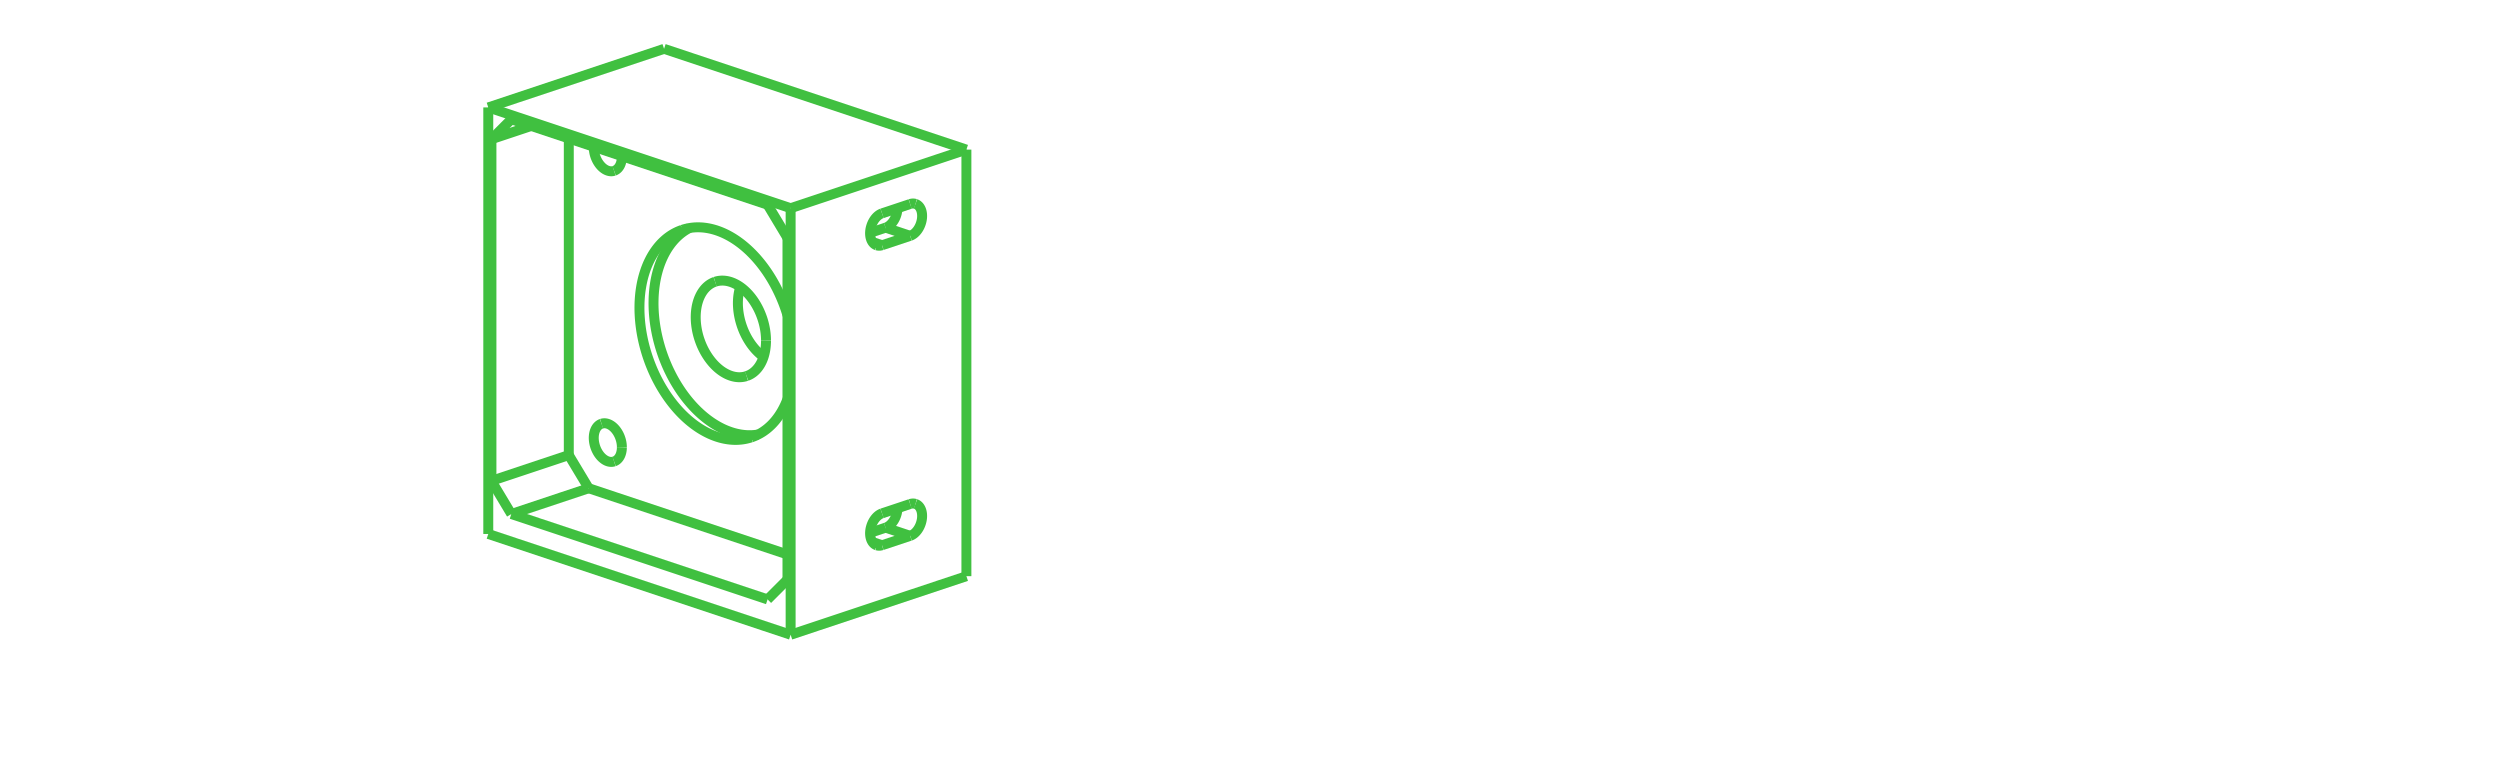
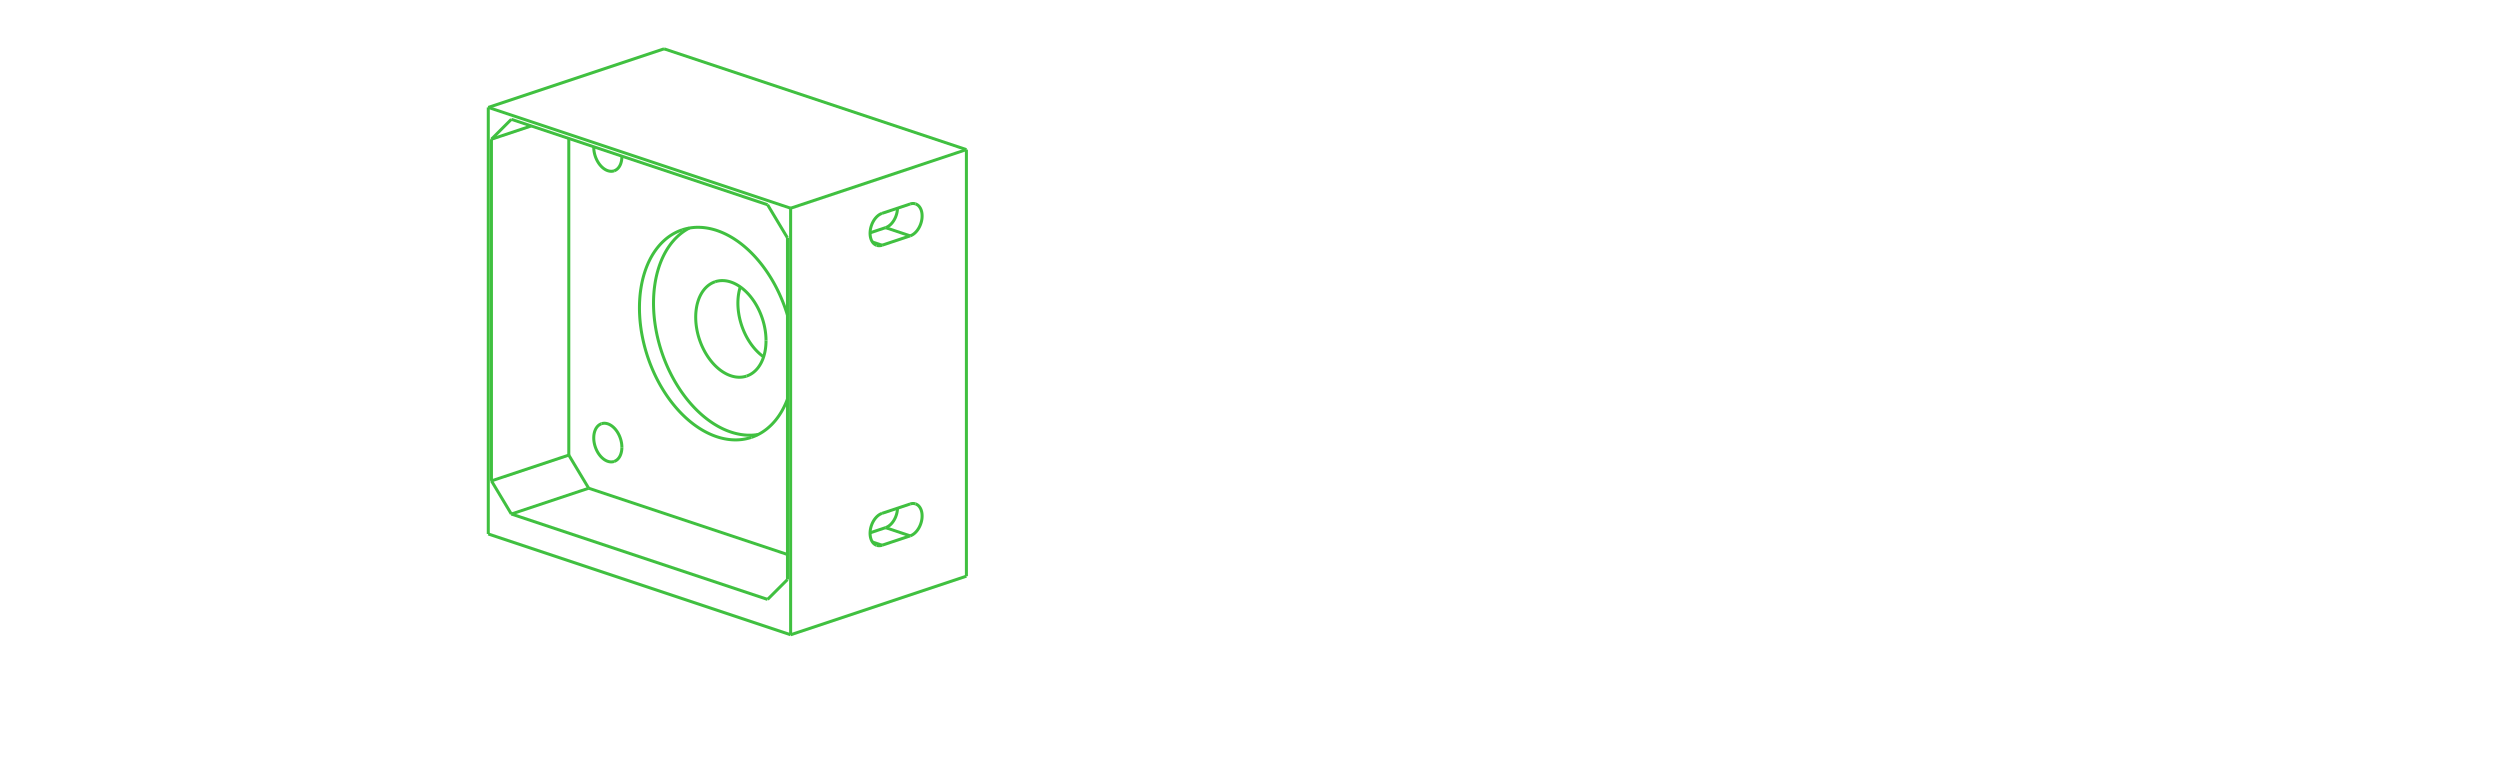
<svg xmlns="http://www.w3.org/2000/svg" width="1024.0" height="320.0">
-   <g transform="scale(4.072935, -4.072935)   translate(64.30743,-15.87062)" stroke-width="1.0" fill="none">
-     <g stroke="rgb(32,64,32)" fill="none" stroke-dasharray="1.0,1.0">
+   <g transform="scale(4.072935, -4.072935)   translate(64.30743,-15.87062)" stroke-width="0.303" fill="none">
+     <g stroke="rgb(32,64,32)" fill="none" stroke-dasharray="0.303,0.303">

       </g>
    <g stroke="rgb(64,192,64)" fill="none">
      <path d="M-15.203,-37.83 L-15.203,5.068 " />
      <path d="M-15.203,5.068 L2.475,10.96 " />
      <path d="M-15.203,-37.83 L15.203,-47.965 " />
      <path d="M-15.203,5.068 L15.203,-5.068 " />
      <path d="M15.203,-47.965 L15.203,-5.068 " />
      <path d="M-14.885,1.871 L-12.885,3.871 " />
      <path d="M-14.885,-32.488 L-14.885,1.871 " />
      <path d="M-12.885,-35.822 L-14.885,-32.488 " />
      <path d="M12.885,-44.411 L-12.885,-35.822 " />
      <path d="M14.885,-42.411 L12.885,-44.411 " />
      <path d="M14.885,-8.052 L14.885,-42.411 " />
      <path d="M12.885,-4.719 L14.885,-8.052 " />
      <path d="M-12.885,3.871 L12.885,-4.719 " />
      <path d="M15.203,-5.068 L32.88,0.825 " />
      <path d="M2.475,10.96 L32.88,0.825 " />
      <path d="M15.203,-47.965 L32.88,-42.073 " />
      <path d="M32.88,-42.073 L32.88,0.825 " />
      <path d="M27.224,-38.019 L27.274,-38.001 L27.324,-37.98 L27.374,-37.956 L27.424,-37.93 L27.473,-37.901 L27.522,-37.869 L27.571,-37.835 L27.619,-37.798 L27.666,-37.759 L27.712,-37.718 L27.758,-37.674 L27.802,-37.628 L27.846,-37.58 L27.888,-37.53 L27.93,-37.478 L27.97,-37.424 L28.008,-37.369 L28.046,-37.311 L28.082,-37.252 L28.116,-37.192 L28.149,-37.13 L28.18,-37.067 L28.238,-36.938 L28.288,-36.805 L28.331,-36.67 L28.366,-36.532 L28.381,-36.463 L28.394,-36.394 L28.404,-36.325 L28.413,-36.256 L28.419,-36.188 L28.423,-36.119 L28.425,-36.052 L28.425,-35.985 L28.423,-35.918 L28.419,-35.853 L28.413,-35.788 L28.405,-35.725 L28.394,-35.663 L28.382,-35.602 L28.368,-35.542 L28.351,-35.485 L28.333,-35.428 L28.312,-35.374 L28.29,-35.321 L28.266,-35.27 L28.24,-35.221 L28.212,-35.175 L28.183,-35.13 L28.152,-35.088 L28.119,-35.048 L28.085,-35.01 L28.049,-34.975 L28.011,-34.943 L27.973,-34.913 L27.933,-34.885 L27.892,-34.861 L27.849,-34.839 L27.806,-34.82 L27.761,-34.803 " />
      <path d="M27.761,-34.803 L27.698,-34.785 L27.633,-34.773 L27.567,-34.766 L27.5,-34.764 L27.432,-34.768 L27.363,-34.778 L27.293,-34.793 L27.224,-34.813 " />
      <path d="M24.395,-38.962 L27.224,-38.019 " />
      <path d="M24.395,-35.756 L24.345,-35.774 L24.295,-35.795 L24.245,-35.819 L24.195,-35.845 L24.146,-35.874 L24.097,-35.906 L24.048,-35.94 L24,-35.977 L23.953,-36.016 L23.907,-36.057 L23.861,-36.101 L23.817,-36.147 L23.773,-36.195 L23.731,-36.245 L23.689,-36.297 L23.649,-36.351 L23.61,-36.406 L23.573,-36.464 L23.537,-36.522 L23.503,-36.583 L23.47,-36.644 L23.438,-36.707 L23.381,-36.837 L23.331,-36.969 L23.288,-37.105 L23.252,-37.242 L23.238,-37.311 L23.225,-37.381 L23.215,-37.45 L23.206,-37.519 L23.2,-37.587 L23.196,-37.655 L23.193,-37.723 L23.193,-37.79 L23.195,-37.857 L23.199,-37.922 L23.206,-37.987 L23.214,-38.05 L23.224,-38.112 L23.237,-38.173 L23.251,-38.232 L23.268,-38.29 L23.286,-38.346 L23.306,-38.401 L23.329,-38.454 L23.353,-38.505 L23.379,-38.553 L23.406,-38.6 L23.436,-38.645 L23.467,-38.687 L23.5,-38.727 L23.534,-38.764 L23.57,-38.799 L23.607,-38.832 L23.646,-38.862 L23.686,-38.889 L23.727,-38.914 L23.77,-38.936 L23.813,-38.955 L23.858,-38.972 " />
      <path d="M23.858,-38.972 L23.921,-38.99 L23.986,-39.002 L24.052,-39.009 L24.119,-39.011 L24.187,-39.007 L24.256,-38.997 L24.326,-38.982 L24.395,-38.962 " />
      <path d="M27.224,-34.813 L24.395,-35.756 " />
      <path d="M27.224,-7.849 L27.274,-7.831 L27.324,-7.81 L27.374,-7.786 L27.424,-7.76 L27.473,-7.731 L27.522,-7.699 L27.571,-7.665 L27.619,-7.628 L27.666,-7.589 L27.712,-7.548 L27.758,-7.504 L27.802,-7.458 L27.846,-7.41 L27.888,-7.36 L27.93,-7.308 L27.97,-7.254 L28.008,-7.199 L28.046,-7.141 L28.082,-7.082 L28.116,-7.022 L28.149,-6.96 L28.18,-6.897 L28.238,-6.768 L28.288,-6.635 L28.331,-6.5 L28.366,-6.363 L28.381,-6.293 L28.394,-6.224 L28.404,-6.155 L28.413,-6.086 L28.419,-6.018 L28.423,-5.949 L28.425,-5.882 L28.425,-5.815 L28.423,-5.748 L28.419,-5.683 L28.413,-5.618 L28.405,-5.555 L28.394,-5.493 L28.382,-5.432 L28.368,-5.373 L28.351,-5.315 L28.333,-5.258 L28.312,-5.204 L28.29,-5.151 L28.266,-5.1 L28.24,-5.052 L28.212,-5.005 L28.183,-4.96 L28.152,-4.918 L28.119,-4.878 L28.085,-4.841 L28.049,-4.806 L28.011,-4.773 L27.973,-4.743 L27.933,-4.716 L27.892,-4.691 L27.849,-4.669 L27.806,-4.65 L27.761,-4.633 " />
      <path d="M27.761,-4.633 L27.698,-4.615 L27.633,-4.603 L27.567,-4.596 L27.5,-4.594 L27.432,-4.598 L27.363,-4.608 L27.293,-4.623 L27.224,-4.643 " />
      <path d="M24.395,-8.792 L27.224,-7.849 " />
      <path d="M24.395,-5.586 L24.345,-5.604 L24.295,-5.625 L24.245,-5.649 L24.195,-5.675 L24.146,-5.704 L24.097,-5.736 L24.048,-5.77 L24,-5.807 L23.953,-5.846 L23.907,-5.887 L23.861,-5.931 L23.817,-5.977 L23.773,-6.025 L23.731,-6.075 L23.689,-6.127 L23.649,-6.181 L23.61,-6.236 L23.573,-6.294 L23.537,-6.353 L23.503,-6.413 L23.47,-6.475 L23.438,-6.538 L23.381,-6.667 L23.331,-6.8 L23.288,-6.935 L23.252,-7.072 L23.238,-7.142 L23.225,-7.211 L23.215,-7.28 L23.206,-7.349 L23.2,-7.417 L23.196,-7.486 L23.193,-7.553 L23.193,-7.62 L23.195,-7.687 L23.199,-7.752 L23.206,-7.817 L23.214,-7.88 L23.224,-7.942 L23.237,-8.003 L23.251,-8.062 L23.268,-8.12 L23.286,-8.177 L23.306,-8.231 L23.329,-8.284 L23.353,-8.335 L23.379,-8.383 L23.406,-8.43 L23.436,-8.475 L23.467,-8.517 L23.5,-8.557 L23.534,-8.594 L23.57,-8.63 L23.607,-8.662 L23.646,-8.692 L23.686,-8.719 L23.727,-8.744 L23.77,-8.766 L23.813,-8.785 L23.858,-8.802 " />
      <path d="M23.858,-8.802 L23.921,-8.82 L23.986,-8.832 L24.052,-8.839 L24.119,-8.841 L24.187,-8.837 L24.256,-8.827 L24.326,-8.812 L24.395,-8.792 " />
      <path d="M27.224,-4.643 L24.395,-5.586 " />
      <path d="M-14.885,1.871 L-10.885,3.204 " />
      <path d="M14.885,-39.893 L-5.106,-33.229 " />
      <path d="M-12.885,-35.822 L-5.106,-33.229 " />
      <path d="M-5.106,-33.229 L-7.106,-29.896 " />
      <path d="M-14.885,-32.488 L-7.106,-29.896 " />
      <path d="M-7.106,-29.896 L-7.106,1.945 " />
      <path d="M24.749,-37.194 L24.807,-37.173 L24.864,-37.148 L24.922,-37.119 L24.979,-37.087 L25.035,-37.052 L25.091,-37.013 L25.146,-36.971 L25.201,-36.926 L25.254,-36.877 L25.306,-36.826 L25.356,-36.772 L25.406,-36.715 L25.453,-36.655 L25.499,-36.593 L25.544,-36.528 L25.586,-36.462 L25.627,-36.393 L25.665,-36.323 L25.702,-36.251 L25.736,-36.177 L25.768,-36.102 L25.797,-36.026 L25.824,-35.948 L25.849,-35.87 L25.871,-35.791 L25.89,-35.712 L25.907,-35.633 L25.921,-35.553 L25.933,-35.474 L25.941,-35.395 L25.947,-35.316 L25.95,-35.238 " />
      <path d="M23.194,-37.712 L24.749,-37.194 " />
      <path d="M24.749,-7.024 L24.807,-7.003 L24.864,-6.978 L24.922,-6.95 L24.979,-6.918 L25.035,-6.882 L25.091,-6.843 L25.146,-6.801 L25.201,-6.756 L25.254,-6.707 L25.306,-6.656 L25.356,-6.602 L25.406,-6.545 L25.453,-6.485 L25.499,-6.423 L25.544,-6.358 L25.586,-6.292 L25.627,-6.223 L25.665,-6.153 L25.702,-6.081 L25.736,-6.007 L25.768,-5.932 L25.797,-5.856 L25.824,-5.778 L25.849,-5.7 L25.871,-5.622 L25.89,-5.542 L25.907,-5.463 L25.921,-5.383 L25.933,-5.304 L25.941,-5.225 L25.947,-5.146 L25.95,-5.068 " />
      <path d="M23.194,-7.542 L24.749,-7.024 " />
      <path d="M-1.768,-29.109 L-1.771,-28.988 L-1.779,-28.866 L-1.793,-28.743 L-1.813,-28.62 L-1.839,-28.496 L-1.869,-28.373 L-1.906,-28.252 L-1.947,-28.131 L-1.993,-28.013 L-2.044,-27.897 L-2.1,-27.785 L-2.16,-27.676 L-2.224,-27.57 L-2.292,-27.469 L-2.364,-27.373 L-2.438,-27.282 L-2.516,-27.196 L-2.597,-27.116 L-2.68,-27.042 L-2.765,-26.975 L-2.852,-26.914 L-2.94,-26.861 L-3.029,-26.814 L-3.118,-26.775 L-3.208,-26.744 L-3.298,-26.72 L-3.387,-26.704 L-3.476,-26.695 L-3.563,-26.695 L-3.649,-26.702 L-3.691,-26.709 L-3.733,-26.718 L-3.774,-26.728 L-3.814,-26.74 " />
      <path d="M-3.814,-26.74 L-3.876,-26.763 L-3.935,-26.791 L-3.993,-26.823 L-4.049,-26.859 L-4.103,-26.9 L-4.154,-26.945 L-4.204,-26.993 L-4.25,-27.046 L-4.295,-27.103 L-4.336,-27.163 L-4.375,-27.227 L-4.411,-27.294 L-4.443,-27.365 L-4.473,-27.439 L-4.5,-27.515 L-4.524,-27.594 L-4.544,-27.676 L-4.561,-27.76 L-4.575,-27.846 L-4.585,-27.934 L-4.592,-28.024 L-4.596,-28.115 L-4.596,-28.208 L-4.593,-28.301 L-4.586,-28.396 L-4.576,-28.491 L-4.563,-28.586 L-4.546,-28.681 L-4.526,-28.776 L-4.503,-28.871 L-4.476,-28.966 L-4.447,-29.059 L-4.414,-29.152 L-4.379,-29.243 L-4.34,-29.333 L-4.299,-29.422 L-4.255,-29.508 L-4.209,-29.592 L-4.16,-29.674 L-4.109,-29.753 L-4.055,-29.83 L-3.999,-29.904 L-3.942,-29.975 L-3.882,-30.043 L-3.821,-30.107 L-3.759,-30.167 L-3.694,-30.224 L-3.629,-30.278 L-3.563,-30.327 L-3.496,-30.372 L-3.427,-30.413 L-3.359,-30.45 L-3.29,-30.482 L-3.22,-30.51 L-3.151,-30.533 L-3.082,-30.552 L-3.013,-30.566 L-2.944,-30.576 L-2.876,-30.581 L-2.808,-30.581 L-2.742,-30.577 L-2.677,-30.567 L-2.612,-30.554 L-2.55,-30.535 " />
      <path d="M-2.55,-30.535 L-2.506,-30.519 L-2.464,-30.501 L-2.422,-30.481 L-2.381,-30.459 L-2.341,-30.434 L-2.302,-30.408 L-2.265,-30.379 L-2.228,-30.348 L-2.192,-30.315 L-2.158,-30.28 L-2.125,-30.243 L-2.093,-30.204 L-2.062,-30.163 L-2.033,-30.121 L-2.005,-30.076 L-1.979,-30.03 L-1.954,-29.982 L-1.93,-29.933 L-1.888,-29.83 L-1.852,-29.721 L-1.822,-29.607 L-1.798,-29.488 L-1.781,-29.365 L-1.771,-29.238 L-1.768,-29.109 " />
      <path d="M-1.768,0.118 L-1.768,0.165 " />
      <path d="M-4.596,1.108 L-4.595,0.986 L-4.589,0.863 L-4.576,0.739 L-4.558,0.614 L-4.534,0.489 L-4.505,0.364 L-4.47,0.24 L-4.43,0.118 L-4.385,-0.002 L-4.334,-0.12 L-4.279,-0.235 L-4.219,-0.347 L-4.155,-0.454 L-4.087,-0.557 L-4.016,-0.656 L-3.94,-0.749 L-3.862,-0.837 L-3.781,-0.919 L-3.697,-0.995 L-3.612,-1.064 L-3.524,-1.126 L-3.435,-1.182 L-3.345,-1.229 L-3.254,-1.27 L-3.163,-1.302 L-3.072,-1.327 L-2.982,-1.344 L-2.892,-1.353 L-2.848,-1.354 L-2.804,-1.354 L-2.76,-1.351 L-2.717,-1.347 L-2.674,-1.34 L-2.632,-1.331 L-2.591,-1.321 L-2.55,-1.308 " />
      <path d="M-2.55,-1.308 L-2.506,-1.292 L-2.464,-1.274 L-2.422,-1.254 L-2.381,-1.232 L-2.341,-1.207 L-2.302,-1.18 L-2.265,-1.152 L-2.228,-1.121 L-2.192,-1.088 L-2.158,-1.053 L-2.125,-1.016 L-2.093,-0.977 L-2.062,-0.936 L-2.033,-0.894 L-2.005,-0.849 L-1.979,-0.803 L-1.954,-0.755 L-1.93,-0.706 L-1.888,-0.603 L-1.852,-0.494 L-1.822,-0.379 L-1.798,-0.261 L-1.781,-0.138 L-1.771,-0.011 L-1.768,0.118 " />
      <path d="M14.885,-15.83 L14.803,-15.565 L14.716,-15.301 L14.625,-15.039 L14.53,-14.778 L14.43,-14.519 L14.326,-14.263 L14.218,-14.008 L14.106,-13.756 L13.99,-13.506 L13.869,-13.259 L13.745,-13.014 L13.618,-12.773 L13.486,-12.535 L13.351,-12.3 L13.212,-12.068 L13.07,-11.841 L12.924,-11.616 L12.775,-11.396 L12.623,-11.18 L12.468,-10.967 L12.31,-10.759 L12.149,-10.556 L11.985,-10.357 L11.819,-10.163 L11.65,-9.973 L11.478,-9.788 L11.304,-9.609 L11.128,-9.434 L10.95,-9.265 L10.769,-9.101 L10.587,-8.943 L10.403,-8.79 L10.218,-8.643 L10.03,-8.502 L9.842,-8.366 L9.652,-8.237 L9.461,-8.113 L9.268,-7.996 L9.075,-7.884 L8.881,-7.779 L8.686,-7.68 L8.491,-7.588 L8.295,-7.502 L8.099,-7.423 L7.903,-7.35 L7.707,-7.283 L7.51,-7.224 L7.314,-7.171 L7.118,-7.124 L6.923,-7.085 L6.728,-7.052 L6.534,-7.026 L6.34,-7.006 L6.148,-6.994 L5.956,-6.988 L5.766,-6.989 L5.577,-6.997 L5.389,-7.012 L5.203,-7.033 L5.019,-7.062 L4.836,-7.097 L4.655,-7.138 L4.476,-7.187 L4.3,-7.242 " />
      <path d="M4.3,-7.242 L4.13,-7.302 L3.962,-7.369 L3.797,-7.441 L3.635,-7.52 L3.474,-7.605 L3.317,-7.695 L3.161,-7.792 L3.009,-7.895 L2.86,-8.004 L2.713,-8.118 L2.57,-8.239 L2.43,-8.365 L2.293,-8.496 L2.159,-8.633 L2.029,-8.776 L1.902,-8.924 L1.779,-9.077 L1.659,-9.236 L1.543,-9.399 L1.431,-9.568 L1.322,-9.741 L1.218,-9.919 L1.117,-10.102 L1.021,-10.289 L0.928,-10.481 L0.84,-10.677 L0.756,-10.878 L0.676,-11.082 L0.6,-11.291 L0.529,-11.503 L0.462,-11.719 L0.399,-11.938 L0.341,-12.161 L0.287,-12.388 L0.238,-12.617 L0.194,-12.85 L0.154,-13.086 L0.118,-13.324 L0.087,-13.565 L0.061,-13.808 L0.04,-14.054 L0.023,-14.302 L0.01,-14.552 L0.003,-14.804 L2.7986155924253353e-05,-15.057 L0.002,-15.312 L0.008,-15.569 L0.02,-15.827 L0.035,-16.086 L0.056,-16.345 L0.081,-16.606 L0.111,-16.868 L0.145,-17.129 L0.184,-17.392 L0.228,-17.654 L0.276,-17.916 L0.329,-18.178 L0.386,-18.44 L0.448,-18.702 L0.514,-18.963 L0.584,-19.223 L0.659,-19.482 L0.738,-19.74 L0.821,-19.997 L0.909,-20.252 L1,-20.506 L1.096,-20.758 L1.196,-21.008 L1.299,-21.257 L1.407,-21.503 L1.518,-21.747 L1.633,-21.988 L1.752,-22.227 L1.875,-22.463 L2.001,-22.696 L2.13,-22.926 L2.263,-23.153 L2.4,-23.377 L2.539,-23.597 L2.682,-23.814 L2.828,-24.027 L2.976,-24.236 L3.128,-24.441 L3.282,-24.642 L3.44,-24.839 L3.599,-25.032 L3.762,-25.22 L3.926,-25.404 L4.093,-25.583 L4.262,-25.757 L4.434,-25.926 L4.607,-26.091 L4.782,-26.25 L4.959,-26.404 L5.138,-26.553 L5.318,-26.696 L5.5,-26.835 L5.684,-26.967 L5.868,-27.094 L6.054,-27.216 L6.24,-27.331 L6.428,-27.441 L6.616,-27.545 L6.805,-27.643 L6.995,-27.735 L7.185,-27.821 L7.376,-27.901 L7.566,-27.974 L7.757,-28.042 L7.948,-28.103 L8.139,-28.158 L8.33,-28.206 L8.52,-28.249 L8.71,-28.284 L8.899,-28.314 L9.087,-28.337 L9.275,-28.354 L9.462,-28.364 L9.648,-28.368 L9.833,-28.365 L10.016,-28.356 L10.198,-28.341 L10.379,-28.319 L10.558,-28.29 L10.735,-28.256 L10.911,-28.214 L11.085,-28.167 L11.257,-28.113 " />
      <path d="M11.257,-28.113 L11.406,-28.061 L11.553,-28.004 L11.698,-27.942 L11.842,-27.875 L11.984,-27.804 L12.123,-27.728 L12.261,-27.647 L12.397,-27.562 L12.53,-27.472 L12.662,-27.377 L12.791,-27.279 L12.918,-27.175 L13.042,-27.067 L13.164,-26.955 L13.284,-26.839 L13.401,-26.718 L13.515,-26.593 L13.627,-26.465 L13.735,-26.332 L13.842,-26.194 L13.945,-26.054 L14.046,-25.909 L14.143,-25.76 L14.238,-25.608 L14.33,-25.452 L14.418,-25.292 L14.504,-25.129 L14.586,-24.962 L14.666,-24.792 L14.742,-24.619 L14.815,-24.442 L14.885,-24.263 " />
      <path d="M10.141,-12.981 L10.109,-13.086 L10.079,-13.192 L10.051,-13.3 L10.025,-13.41 L10.002,-13.521 L9.981,-13.634 L9.963,-13.749 L9.946,-13.864 L9.933,-13.981 L9.921,-14.1 L9.912,-14.219 L9.906,-14.34 L9.901,-14.461 L9.9,-14.584 L9.9,-14.707 L9.903,-14.831 L9.909,-14.956 L9.917,-15.081 L9.927,-15.207 L9.939,-15.333 L9.954,-15.459 L9.972,-15.586 L9.992,-15.713 L10.014,-15.84 L10.038,-15.966 L10.065,-16.093 L10.094,-16.22 L10.125,-16.346 L10.159,-16.472 L10.195,-16.597 L10.233,-16.722 L10.273,-16.846 L10.315,-16.97 L10.36,-17.092 L10.406,-17.214 L10.455,-17.335 L10.505,-17.455 L10.558,-17.573 L10.613,-17.691 L10.669,-17.807 L10.728,-17.922 L10.788,-18.035 L10.85,-18.147 L10.914,-18.257 L10.98,-18.365 L11.047,-18.472 L11.116,-18.577 L11.186,-18.68 L11.258,-18.781 L11.332,-18.88 L11.407,-18.977 L11.483,-19.072 L11.56,-19.164 L11.639,-19.254 L11.719,-19.342 L11.801,-19.427 L11.883,-19.51 L11.967,-19.591 L12.051,-19.669 L12.136,-19.744 L12.223,-19.816 L12.31,-19.886 L12.398,-19.953 L12.486,-20.017 " />
      <path d="M5.025,-7.06 L4.875,-7.14 L4.728,-7.226 L4.583,-7.316 L4.44,-7.412 L4.3,-7.513 L4.163,-7.619 L4.028,-7.73 L3.896,-7.846 L3.766,-7.967 L3.64,-8.093 L3.516,-8.223 L3.396,-8.359 L3.278,-8.499 L3.164,-8.643 L3.053,-8.793 L2.945,-8.946 L2.84,-9.104 L2.739,-9.266 L2.641,-9.433 L2.546,-9.603 L2.455,-9.778 L2.368,-9.956 L2.284,-10.138 L2.204,-10.324 L2.127,-10.514 L2.054,-10.707 L1.985,-10.903 L1.92,-11.103 L1.859,-11.306 L1.801,-11.512 L1.747,-11.721 L1.698,-11.933 L1.652,-12.148 L1.61,-12.366 L1.572,-12.586 L1.539,-12.808 L1.509,-13.033 L1.483,-13.26 L1.461,-13.489 L1.444,-13.72 L1.43,-13.953 L1.421,-14.187 L1.416,-14.424 L1.414,-14.661 L1.417,-14.9 L1.424,-15.14 L1.435,-15.382 L1.45,-15.624 L1.47,-15.867 L1.493,-16.111 L1.52,-16.355 L1.552,-16.6 L1.587,-16.845 L1.626,-17.09 L1.67,-17.336 L1.717,-17.581 L1.768,-17.826 L1.824,-18.071 L1.883,-18.315 L1.946,-18.559 L2.013,-18.802 L2.083,-19.044 L2.157,-19.285 L2.235,-19.525 L2.317,-19.764 L2.402,-20.002 L2.491,-20.238 L2.584,-20.472 L2.679,-20.705 L2.779,-20.936 L2.881,-21.165 L2.987,-21.392 L3.097,-21.616 L3.209,-21.839 L3.325,-22.059 L3.444,-22.276 L3.565,-22.491 L3.69,-22.702 L3.818,-22.911 L3.948,-23.117 L4.081,-23.32 L4.217,-23.52 L4.356,-23.716 L4.497,-23.909 L4.641,-24.099 L4.786,-24.284 L4.935,-24.466 L5.085,-24.644 L5.238,-24.819 L5.393,-24.989 L5.549,-25.155 L5.708,-25.317 L5.869,-25.475 L6.031,-25.628 L6.195,-25.777 L6.36,-25.921 L6.527,-26.061 L6.696,-26.196 L6.866,-26.327 L7.037,-26.452 L7.209,-26.573 L7.382,-26.689 L7.556,-26.799 L7.731,-26.905 L7.906,-27.006 L8.083,-27.101 L8.26,-27.192 L8.437,-27.277 L8.615,-27.356 L8.793,-27.431 L8.972,-27.499 L9.15,-27.563 L9.329,-27.621 L9.507,-27.674 L9.686,-27.721 L9.864,-27.762 L10.041,-27.798 L10.218,-27.829 L10.395,-27.853 L10.571,-27.873 L10.747,-27.886 L10.921,-27.894 L11.095,-27.896 L11.267,-27.893 L11.439,-27.884 L11.609,-27.869 L11.778,-27.849 L11.946,-27.823 " />
      <path d="M12.728,-18.385 L12.726,-18.234 L12.721,-18.083 L12.712,-17.931 L12.699,-17.777 L12.683,-17.624 L12.664,-17.47 L12.641,-17.315 L12.614,-17.161 L12.584,-17.007 L12.551,-16.852 L12.514,-16.698 L12.474,-16.545 L12.43,-16.392 L12.384,-16.241 L12.334,-16.09 L12.28,-15.94 L12.224,-15.792 L12.165,-15.645 L12.102,-15.499 L12.037,-15.355 L11.969,-15.213 L11.898,-15.074 L11.824,-14.936 L11.748,-14.801 L11.669,-14.668 L11.588,-14.537 L11.504,-14.409 L11.418,-14.285 L11.329,-14.163 L11.238,-14.044 L11.146,-13.928 L11.051,-13.816 L10.955,-13.707 L10.856,-13.602 L10.756,-13.5 L10.655,-13.402 L10.552,-13.308 L10.447,-13.217 L10.342,-13.131 L10.235,-13.049 L10.127,-12.971 L10.018,-12.898 L9.908,-12.829 L9.798,-12.764 L9.687,-12.703 L9.575,-12.648 L9.463,-12.596 L9.351,-12.55 L9.239,-12.508 L9.127,-12.471 L9.014,-12.439 L8.902,-12.411 L8.79,-12.389 L8.679,-12.371 L8.568,-12.358 L8.458,-12.35 L8.348,-12.347 L8.239,-12.349 L8.132,-12.356 L8.025,-12.367 L7.92,-12.384 L7.815,-12.405 L7.713,-12.432 L7.611,-12.463 " />
      <path d="M7.611,-12.463 L7.534,-12.49 L7.458,-12.52 L7.383,-12.553 L7.309,-12.589 L7.236,-12.628 L7.164,-12.669 L7.094,-12.713 L7.025,-12.76 L6.957,-12.809 L6.89,-12.861 L6.825,-12.916 L6.761,-12.973 L6.699,-13.033 L6.638,-13.095 L6.579,-13.16 L6.521,-13.227 L6.465,-13.297 L6.411,-13.369 L6.358,-13.443 L6.307,-13.52 L6.258,-13.599 L6.21,-13.68 L6.165,-13.763 L6.121,-13.848 L6.079,-13.935 L6.039,-14.024 L6,-14.115 L5.964,-14.208 L5.93,-14.303 L5.897,-14.4 L5.867,-14.498 L5.838,-14.598 L5.812,-14.699 L5.787,-14.802 L5.765,-14.906 L5.745,-15.012 L5.727,-15.119 L5.711,-15.227 L5.697,-15.337 L5.685,-15.447 L5.675,-15.559 L5.667,-15.672 L5.662,-15.785 L5.658,-15.9 L5.657,-16.015 L5.658,-16.131 L5.661,-16.248 L5.666,-16.365 L5.673,-16.483 L5.682,-16.601 L5.694,-16.719 L5.707,-16.838 L5.723,-16.957 L5.741,-17.076 L5.761,-17.195 L5.782,-17.315 L5.806,-17.434 L5.832,-17.553 L5.86,-17.672 L5.89,-17.79 L5.922,-17.909 L5.956,-18.026 L5.992,-18.144 L6.03,-18.26 L6.07,-18.376 L6.112,-18.492 L6.155,-18.606 L6.2,-18.72 L6.247,-18.833 L6.296,-18.945 L6.347,-19.056 L6.399,-19.165 L6.453,-19.274 L6.509,-19.381 L6.566,-19.487 L6.625,-19.592 L6.686,-19.695 L6.748,-19.797 L6.811,-19.897 L6.876,-19.995 L6.942,-20.092 L7.01,-20.187 L7.079,-20.28 L7.149,-20.372 L7.22,-20.461 L7.293,-20.549 L7.367,-20.635 L7.441,-20.718 L7.517,-20.799 L7.594,-20.879 L7.672,-20.956 L7.751,-21.03 L7.831,-21.103 L7.911,-21.173 L7.992,-21.24 L8.074,-21.306 L8.157,-21.369 L8.24,-21.429 L8.324,-21.487 L8.408,-21.542 L8.493,-21.594 L8.579,-21.644 L8.664,-21.691 L8.75,-21.736 L8.836,-21.778 L8.923,-21.817 L9.009,-21.853 L9.096,-21.886 L9.183,-21.917 L9.27,-21.945 L9.356,-21.97 L9.443,-21.992 L9.529,-22.011 L9.616,-22.028 L9.702,-22.041 L9.787,-22.051 L9.873,-22.059 L9.958,-22.064 L10.042,-22.065 L10.126,-22.064 L10.21,-22.06 L10.292,-22.053 L10.375,-22.043 L10.456,-22.03 L10.537,-22.014 L10.616,-21.996 L10.695,-21.974 L10.774,-21.95 " />
      <path d="M10.774,-21.95 L10.882,-21.91 L10.988,-21.865 L11.093,-21.815 L11.195,-21.759 L11.294,-21.697 L11.391,-21.631 L11.486,-21.558 L11.577,-21.481 L11.666,-21.399 L11.752,-21.311 L11.835,-21.219 L11.915,-21.122 L11.991,-21.02 L12.064,-20.913 L12.134,-20.802 L12.2,-20.687 L12.262,-20.568 L12.321,-20.444 L12.376,-20.317 L12.428,-20.186 L12.475,-20.052 L12.518,-19.914 L12.558,-19.772 L12.593,-19.628 L12.625,-19.481 L12.652,-19.331 L12.675,-19.179 L12.694,-19.024 L12.709,-18.867 L12.719,-18.708 L12.726,-18.547 L12.728,-18.385 " />
      <path d="M27.224,-38.019 L24.749,-37.194 " />
      <path d="M24.395,-38.962 L23.434,-38.641 " />
      <path d="M27.224,-7.849 L24.749,-7.024 " />
      <path d="M24.395,-8.792 L23.434,-8.471 " />
    </g>
  </g>
</svg>
